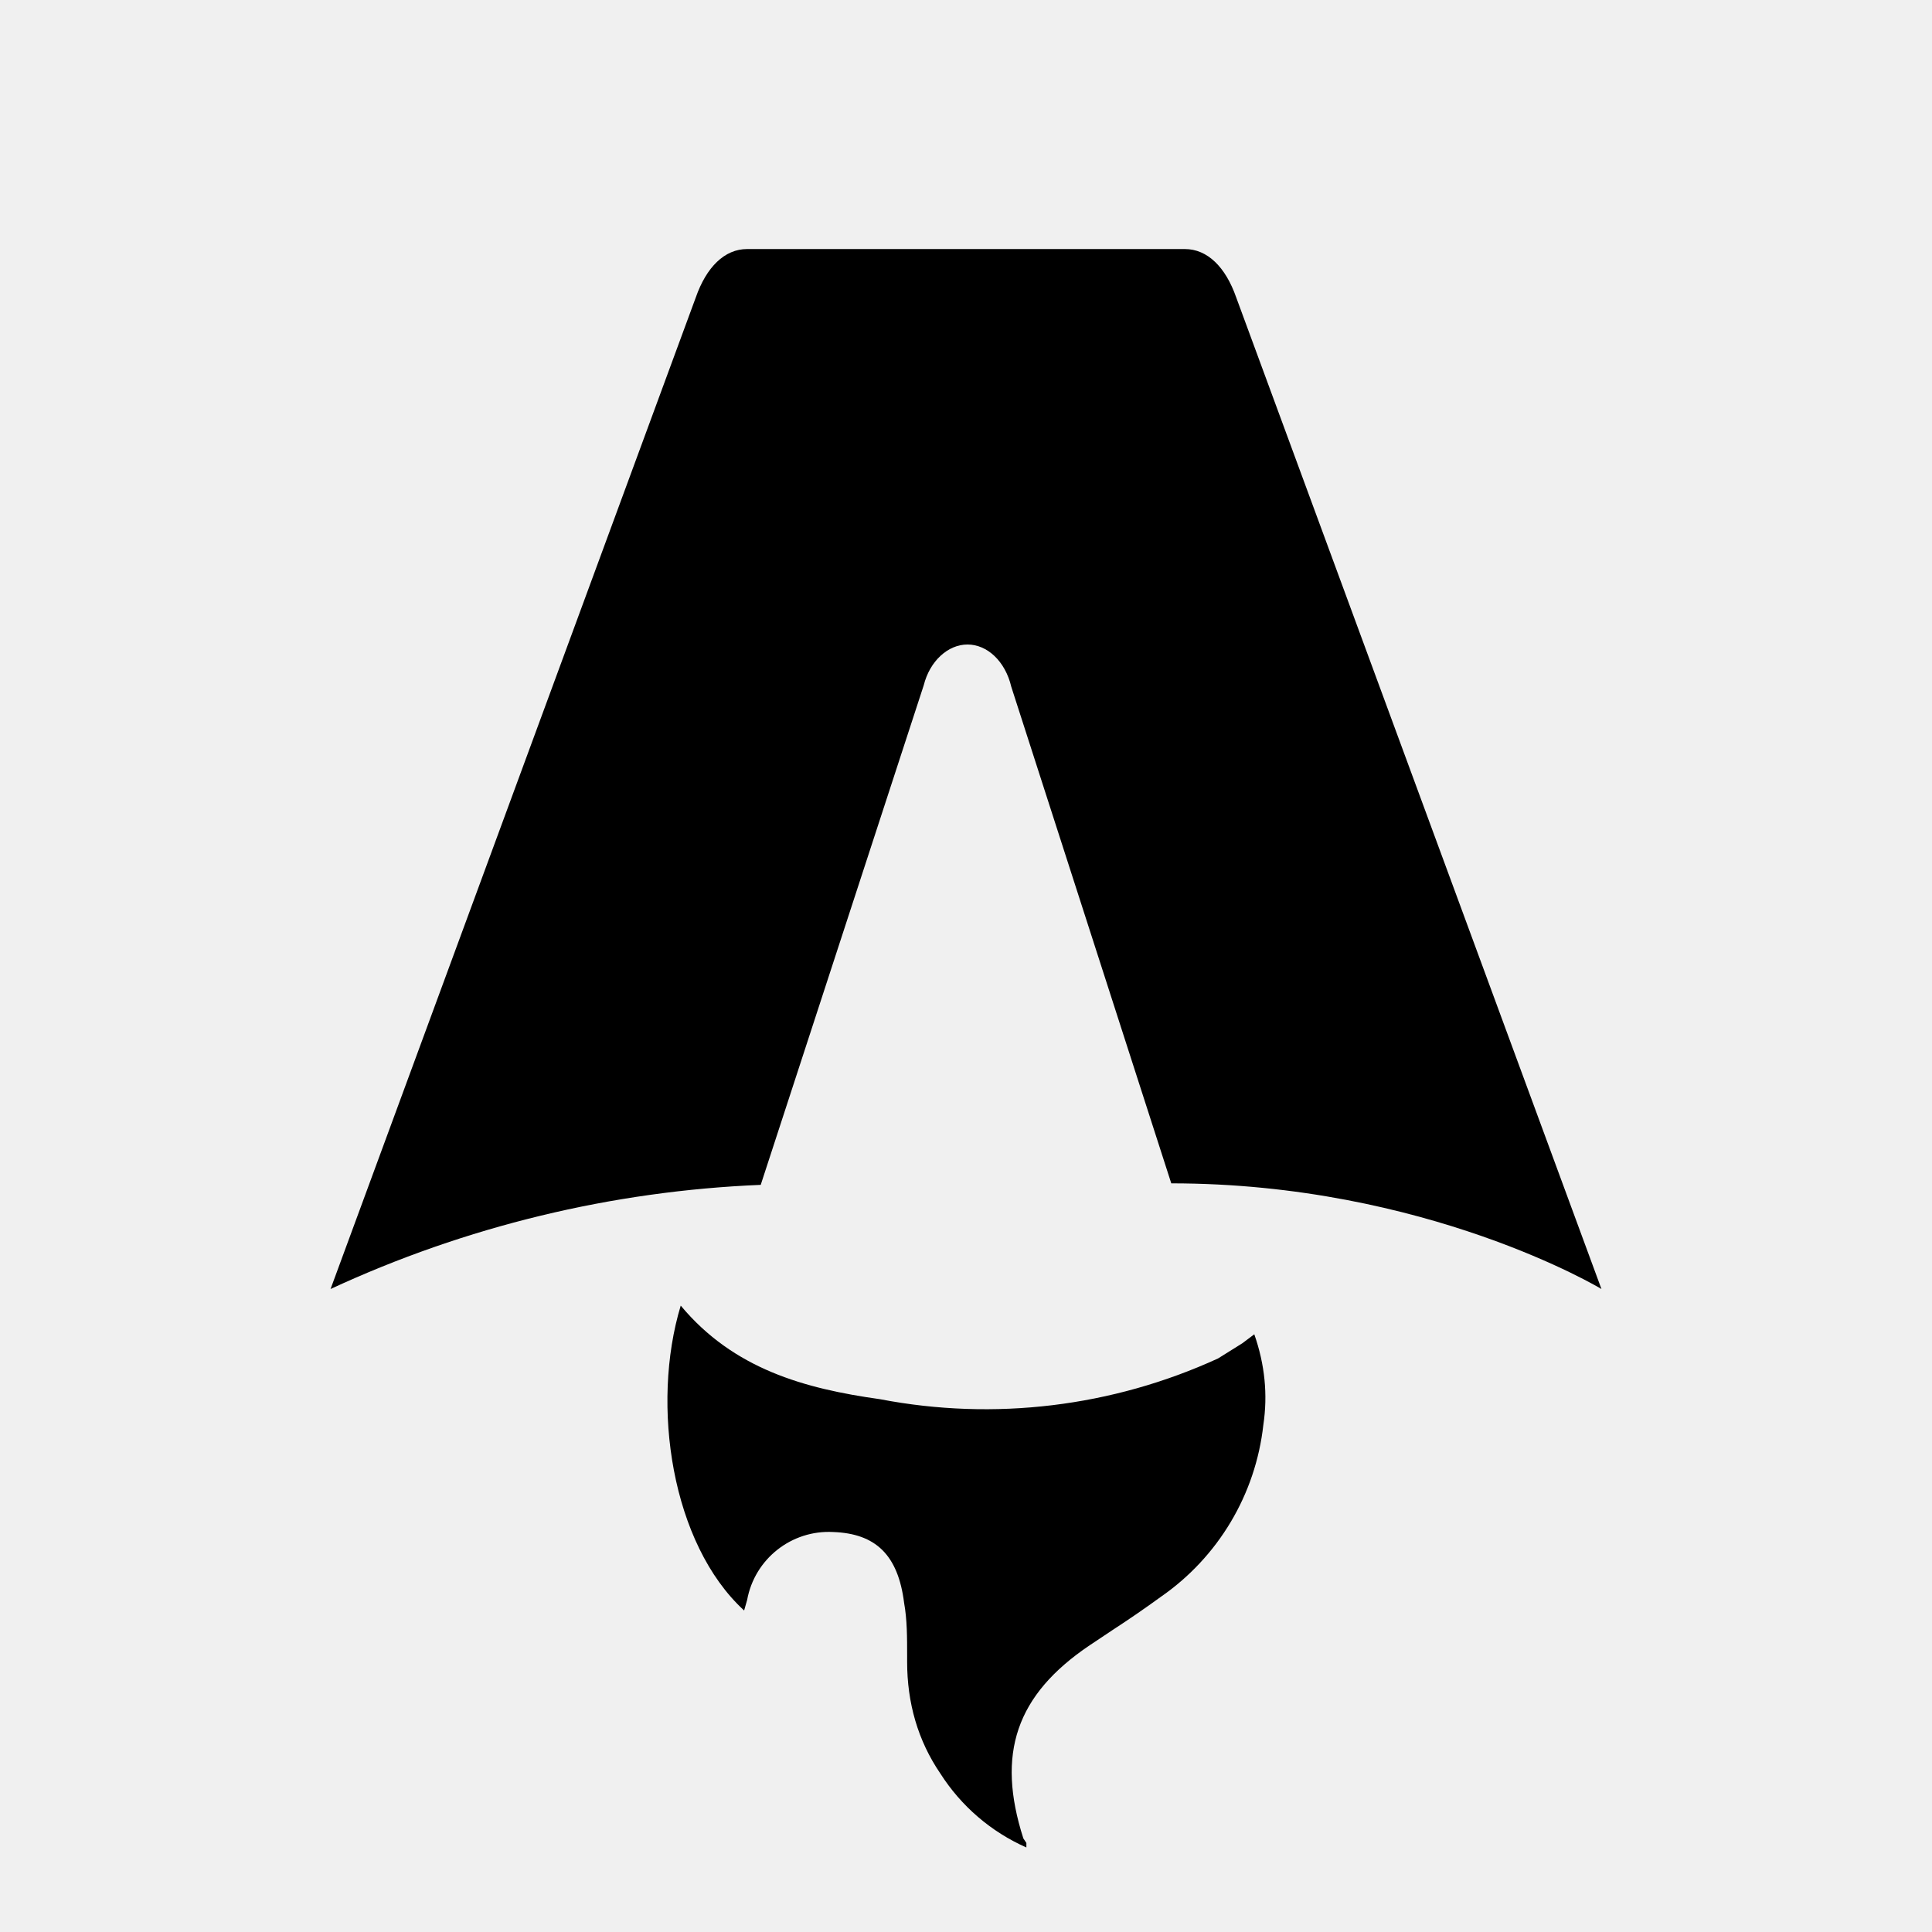
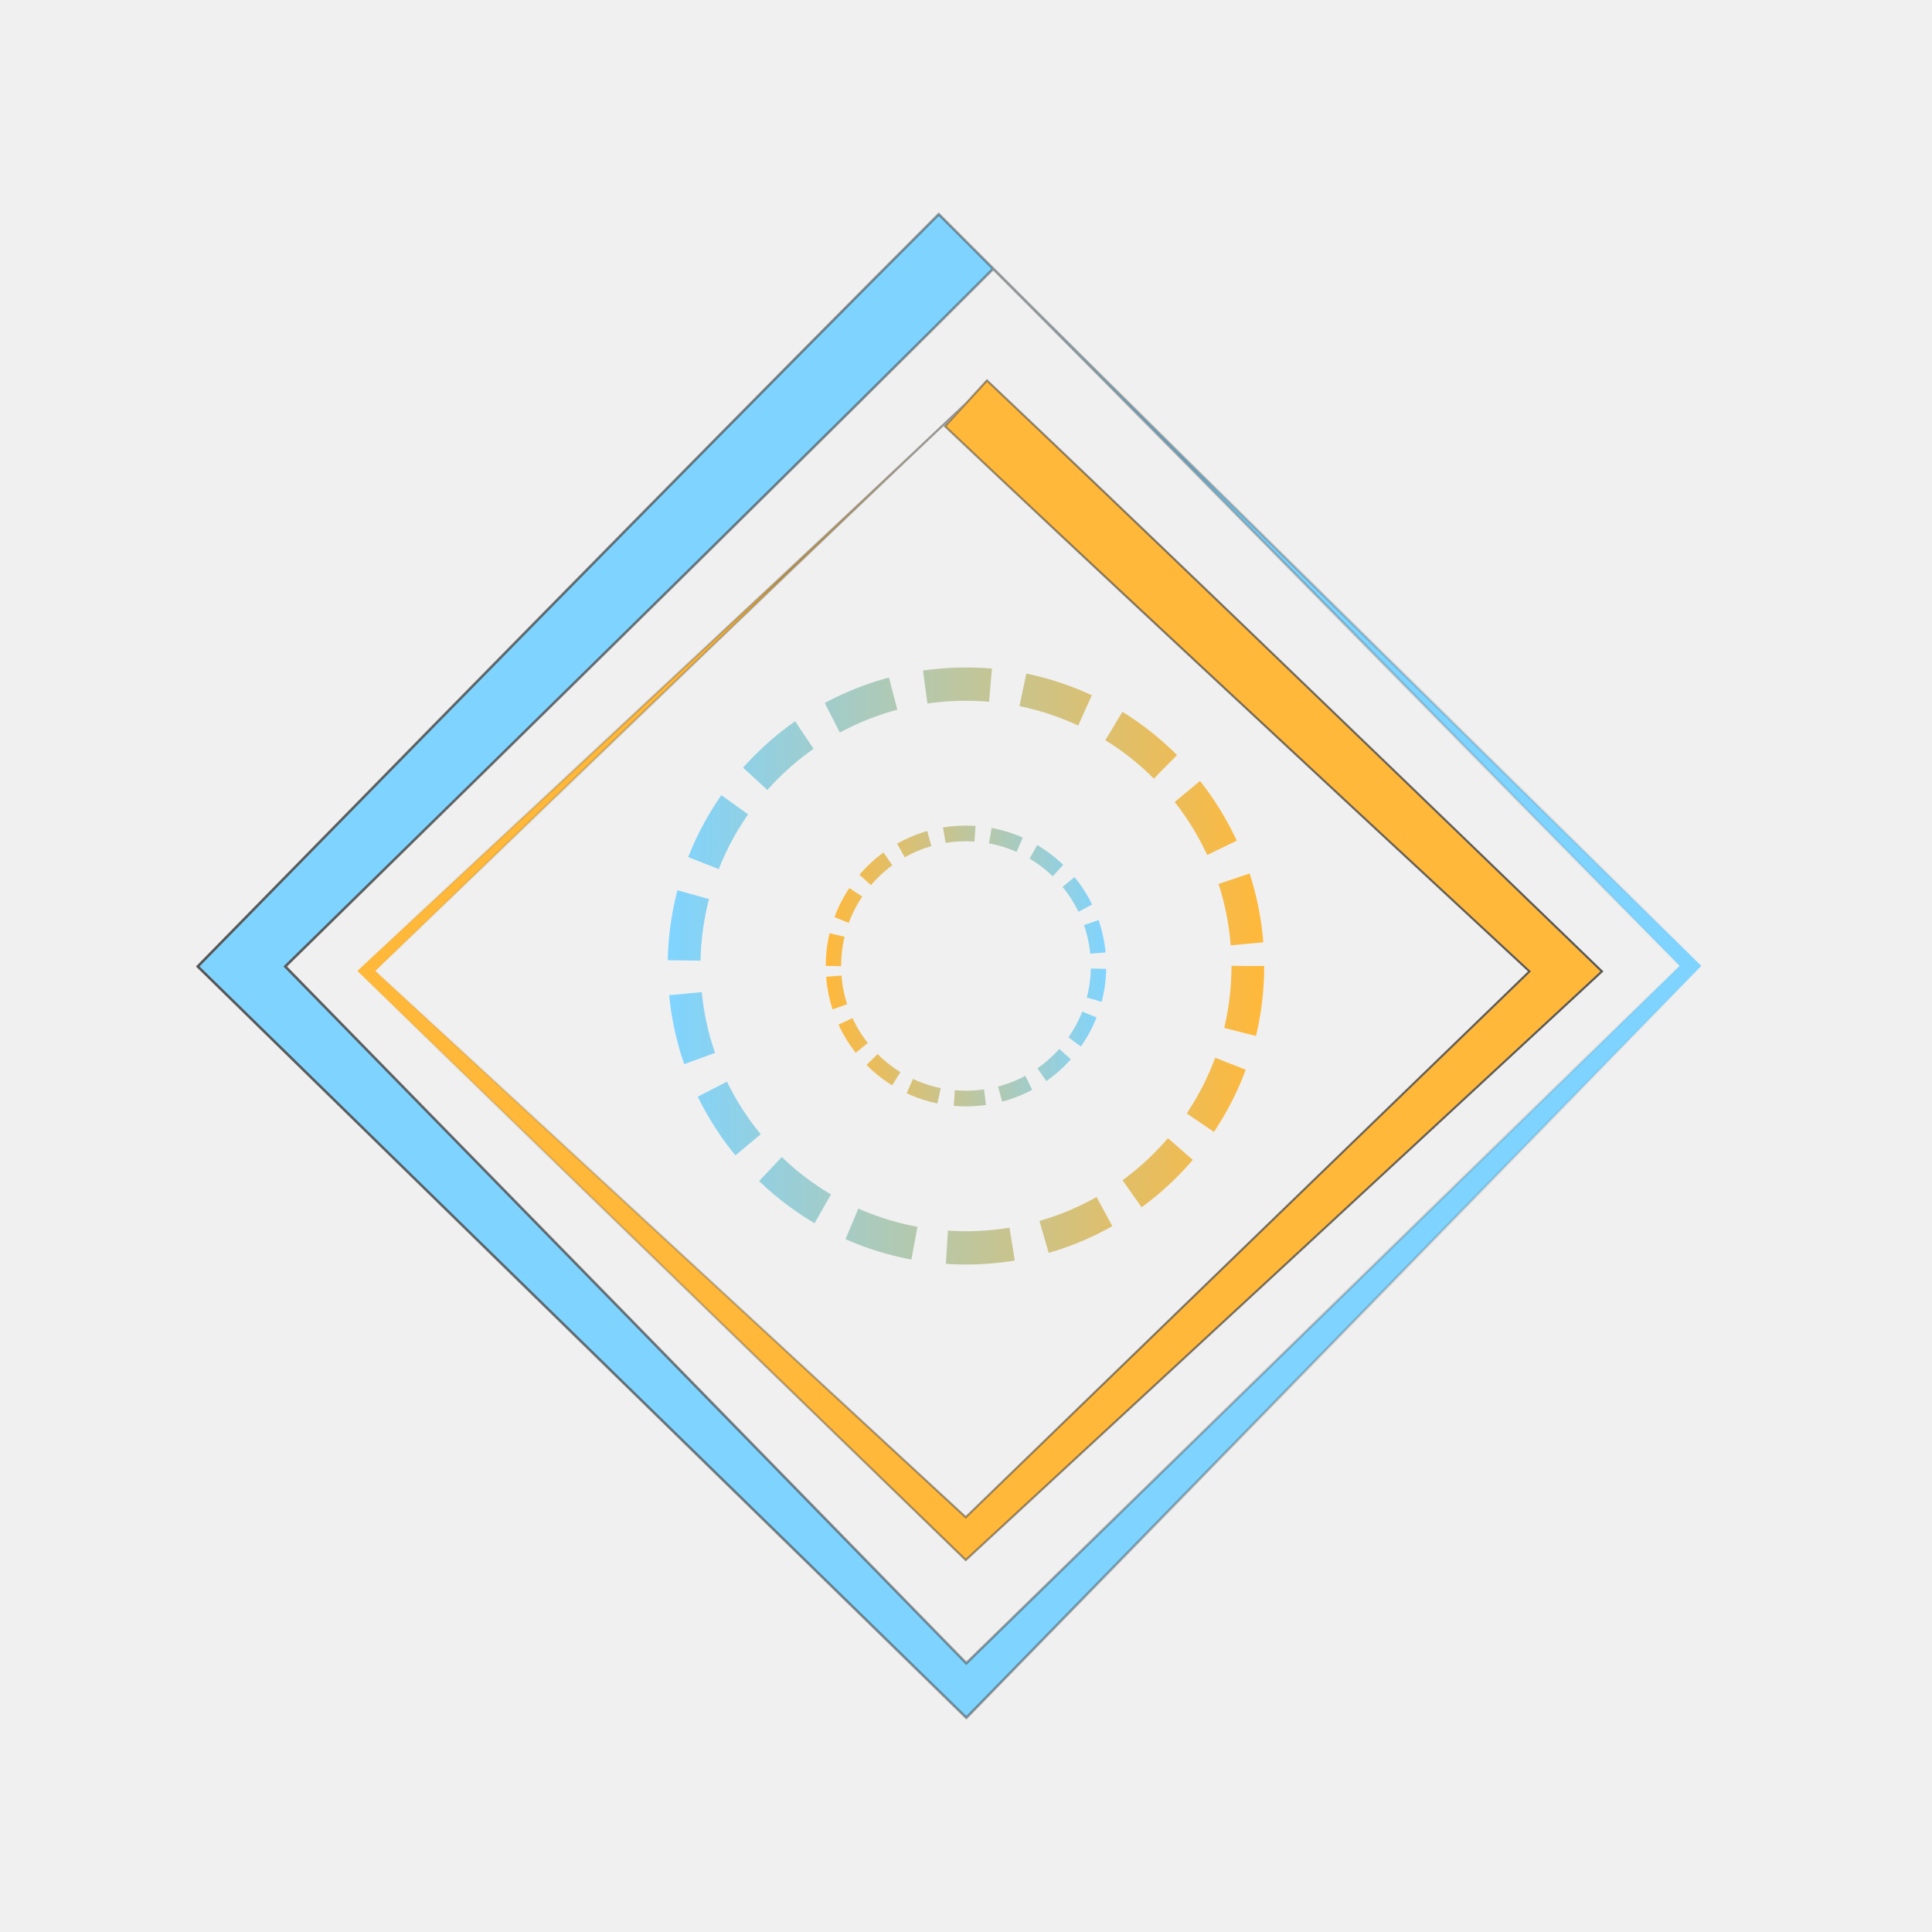
- <svg xmlns="http://www.w3.org/2000/svg" fill="none" viewBox="0 0 128 128">
-   <path d="M50.4 78.5a75.1 75.1 0 0 0-28.5 6.9l24.2-65.7c.7-2 1.9-3.2 3.4-3.2h29c1.5 0 2.7 1.2 3.4 3.2l24.2 65.7s-11.6-7-28.5-7L67 45.5c-.4-1.7-1.6-2.8-2.9-2.8-1.3 0-2.5 1.1-2.9 2.7L50.4 78.5Zm-1.1 28.2Zm-4.2-20.2c-2 6.6-.6 15.8 4.2 20.2a17.5 17.5 0 0 1 .2-.7 5.5 5.5 0 0 1 5.7-4.5c2.8.1 4.3 1.5 4.7 4.7.2 1.1.2 2.3.2 3.5v.4c0 2.7.7 5.2 2.2 7.4a13 13 0 0 0 5.7 4.9v-.3l-.2-.3c-1.8-5.6-.5-9.5 4.4-12.8l1.5-1a73 73 0 0 0 3.2-2.2 16 16 0 0 0 6.8-11.4c.3-2 .1-4-.6-6l-.8.6-1.6 1a37 37 0 0 1-22.4 2.7c-5-.7-9.7-2-13.2-6.2Z" />
-   <style>
-         path { fill: #000; }
-         @media (prefers-color-scheme: dark) {
-             path { fill: #FFF; }
-         }
-     </style>
+ <svg xmlns="http://www.w3.org/2000/svg" xmlns:xlink="http://www.w3.org/1999/xlink" width="200mm" height="200mm" viewBox="0 25 200 200" version="1.1" id="svg5">
+   <defs id="defs2">
+     <linearGradient id="linearGradient1688">
+       <stop style="stop-color:#555555;stop-opacity:1;" offset="0" id="stop1684" />
+       <stop style="stop-color:#171717;stop-opacity:0;" offset="1" id="stop1686" />
+     </linearGradient>
+     <linearGradient id="linearGradient1680">
+       <stop style="stop-color:#555555;stop-opacity:1;" offset="0" id="stop1676" />
+       <stop style="stop-color:#171717;stop-opacity:0;" offset="1" id="stop1678" />
+     </linearGradient>
+     <linearGradient id="linearGradient1670">
+       <stop style="stop-color:#7fd4ff;stop-opacity:1;" offset="0" id="stop1666" />
+       <stop style="stop-color:#ffb83a;stop-opacity:1;" offset="1" id="stop1668" />
+     </linearGradient>
+     <linearGradient xlink:href="#linearGradient1670" id="linearGradient1674" x1="-117.994" y1="125" x2="-80.043" y2="125" gradientUnits="userSpaceOnUse" gradientTransform="matrix(1.654732,0,0,1.654732,64.83048,-81.84152)" />
+     <linearGradient xlink:href="#linearGradient1680" id="linearGradient1682" x1="31.902" y1="125.436" x2="163.26" y2="125.436" gradientUnits="userSpaceOnUse" />
+     <linearGradient xlink:href="#linearGradient1688" id="linearGradient1690" x1="20.285" y1="125" x2="176.301" y2="125" gradientUnits="userSpaceOnUse" />
+     <linearGradient xlink:href="#linearGradient1670" id="linearGradient1694" gradientUnits="userSpaceOnUse" gradientTransform="matrix(0.7782359,0,0,0.7782359,176.081,-222.2795)" x1="-117.994" y1="125" x2="-80.043" y2="125" />
+   </defs>
+   <g id="layer1">
+     <path style="fill:#7fd4ff;fill-opacity:1;fill-rule:nonzero;stroke:url(#linearGradient1690);stroke-width:0.265px;stroke-linecap:butt;stroke-linejoin:miter;stroke-opacity:1" d="m 100,50 c 0,0 -2.821,-2.821 -2.821,-2.821 C 80.076,64.281 53.452,91.363 22.736,122.736 c 0,0 -2.264,2.312 -2.264,2.312 0,0 2.264,2.217 2.264,2.217 23.658,23.164 49.756,48.655 75.854,74.146 l 1.444,1.41 1.378,-1.41 c 25.491,-26.098 50.983,-52.196 74.146,-75.854 0,0 0.557,-0.569 0.557,-0.569 0,0 -0.557,-0.545 -0.557,-0.545 C 144.185,93.726 117.103,67.103 100,50 c 16.999,16.999 43.405,43.858 73.886,74.988 -22.665,22.191 -48.237,47.17 -73.853,72.191 C 76.747,173.339 52.083,148.089 29.528,125.048 59.938,95.268 86.131,69.511 102.821,52.821 c 0,0 -2.821,-2.821 -2.821,-2.821 z" id="path885" />
+   </g>
+   <g id="g893" transform="matrix(-0.9831602,0,0,1,197.3528,0)">
+     <path style="fill:#ffb83a;fill-opacity:1;fill-rule:nonzero;stroke:url(#linearGradient1682);stroke-width:0.215px;stroke-linecap:butt;stroke-linejoin:miter;stroke-opacity:1" d="m 99.02,66.758 c 0,0 -2.208,-2.372 -2.208,-2.372 -14.399,13.4 -36.827,34.631 -62.707,59.229 0,0 -2.045,1.944 -2.045,1.944 0,0 2.045,1.864 2.045,1.864 19.903,18.134 41.857,38.089 63.811,58.043 l 1.13,1.027 1.078,-1.027 c 21.479,-20.464 42.959,-40.929 62.475,-59.479 0,0 0.503,-0.478 0.503,-0.478 0,0 -0.503,-0.458 -0.503,-0.458 C 136.206,101.003 113.419,80.157 99.02,66.758 113.326,80.071 135.557,101.114 161.225,125.509 142.166,142.873 120.623,162.455 99.046,182.066 79.392,163.341 58.661,143.589 39.694,125.559 65.218,102.3 87.202,82.182 101.228,69.13 c 0,0 -2.208,-2.372 -2.208,-2.372 z" id="path891" />
+     <ellipse style="fill:none;fill-rule:evenodd;stroke:url(#linearGradient1674);stroke-width:3.446;stroke-linecap:butt;stroke-linejoin:bevel;stroke-dasharray:6.892, 3.446;stroke-dashoffset:0;stroke-opacity:1;paint-order:normal" id="path903" cx="-99.022" cy="125" transform="scale(-1,1)" rx="29.679" ry="29.18" />
+     <ellipse style="fill:none;fill-rule:evenodd;stroke:url(#linearGradient1694);stroke-width:1.621;stroke-linecap:butt;stroke-linejoin:bevel;stroke-dasharray:3.242, 1.621;stroke-dashoffset:0;stroke-opacity:1;paint-order:normal" id="ellipse1692" cx="99.02" cy="-125" transform="scale(1,-1)" rx="13.958" ry="13.723" />
+   </g>
</svg>
